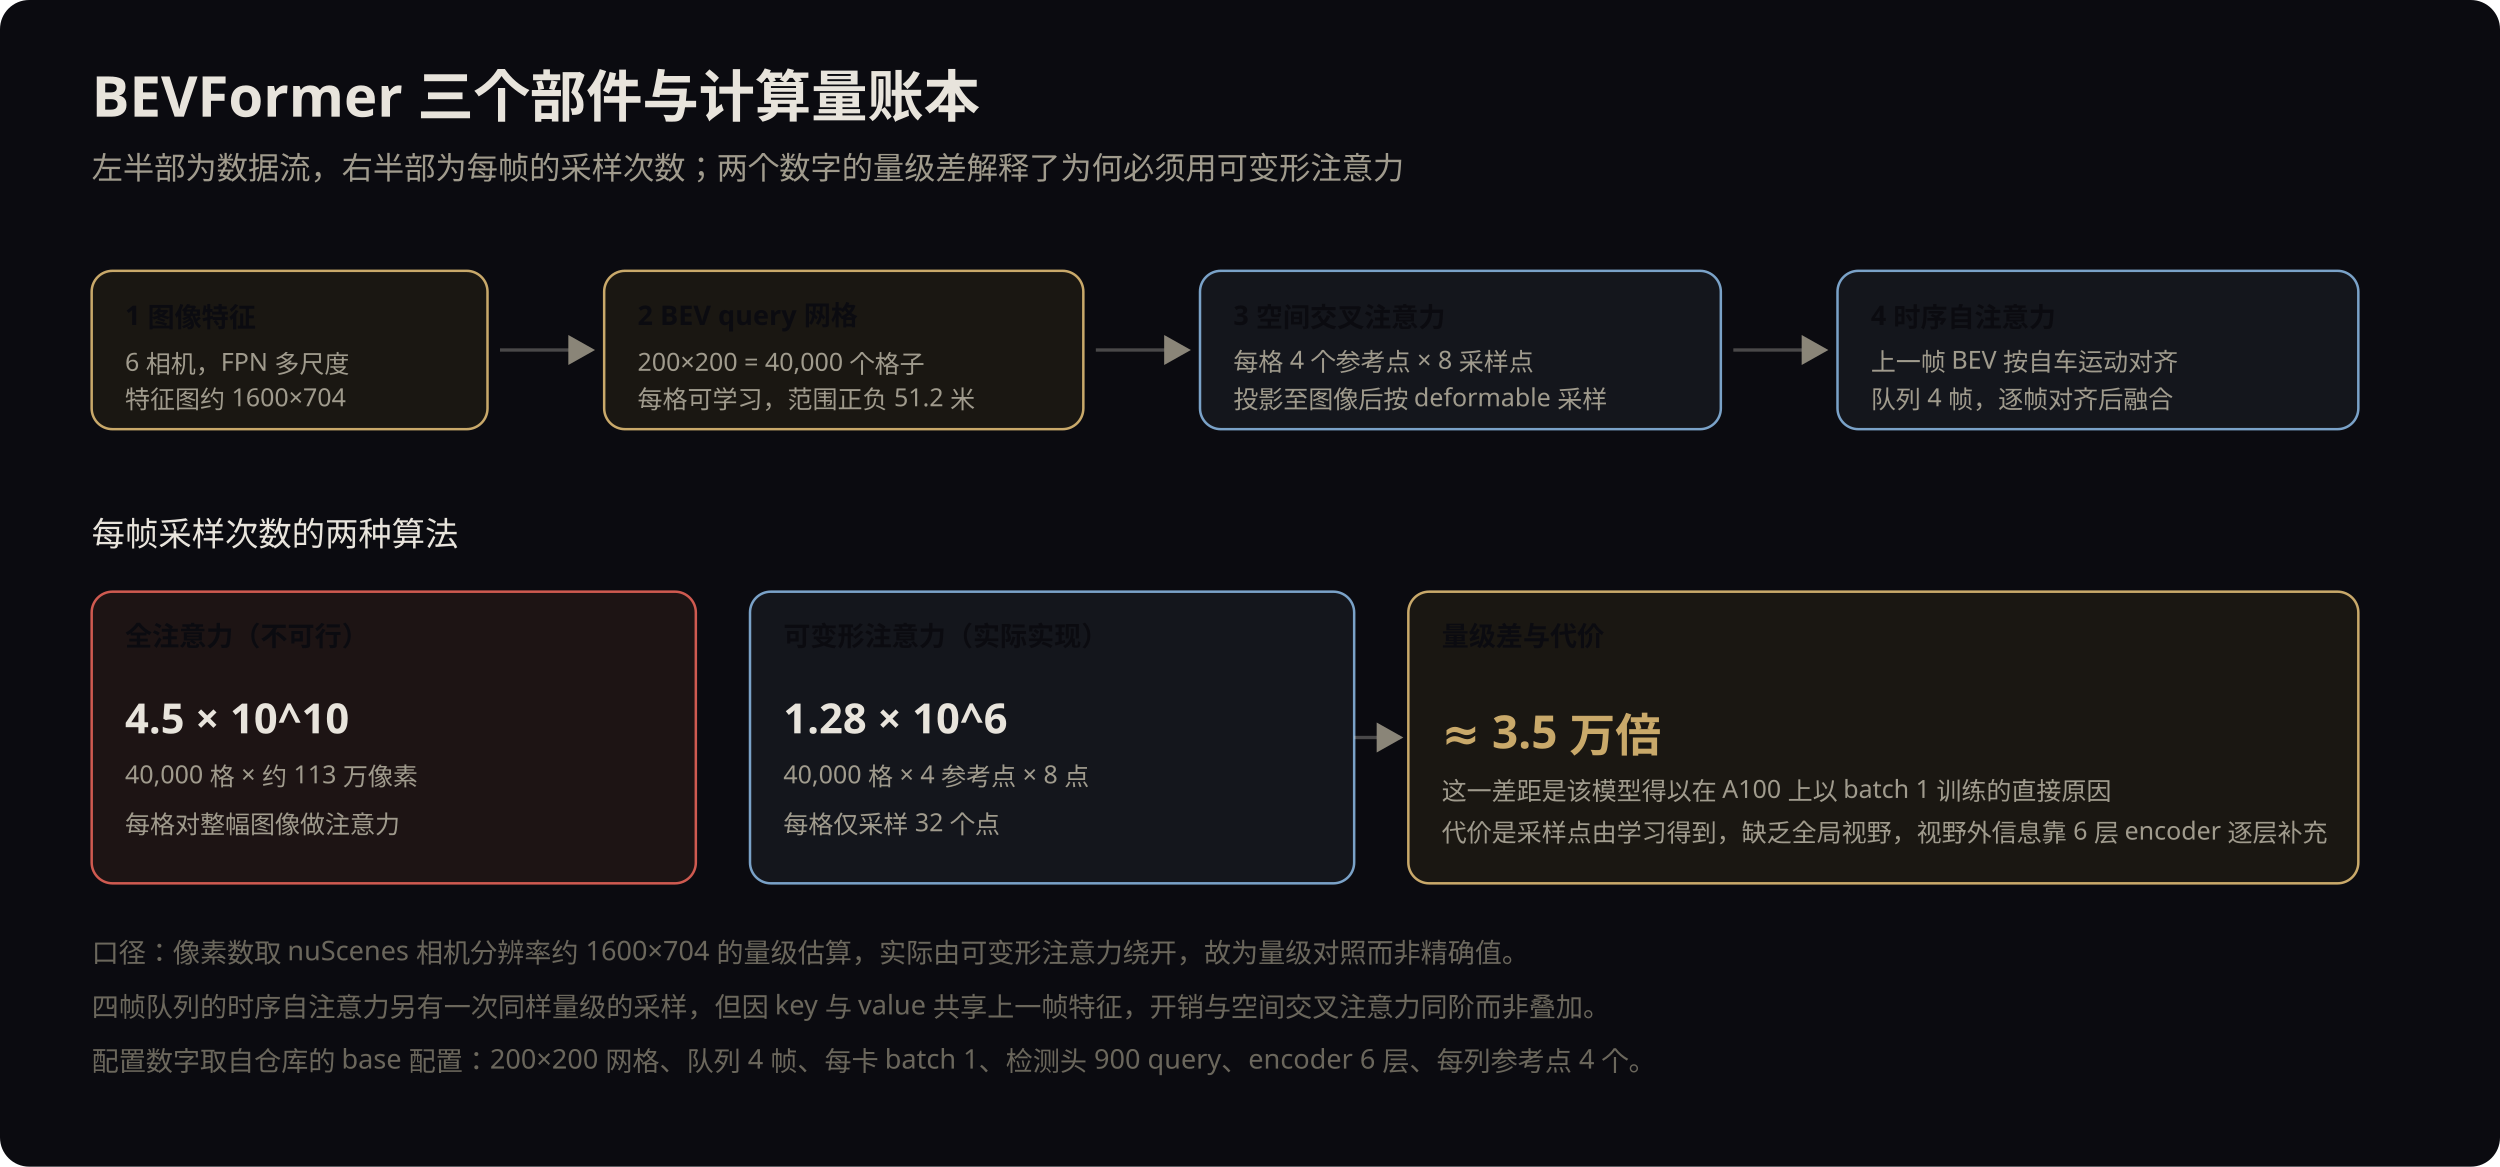
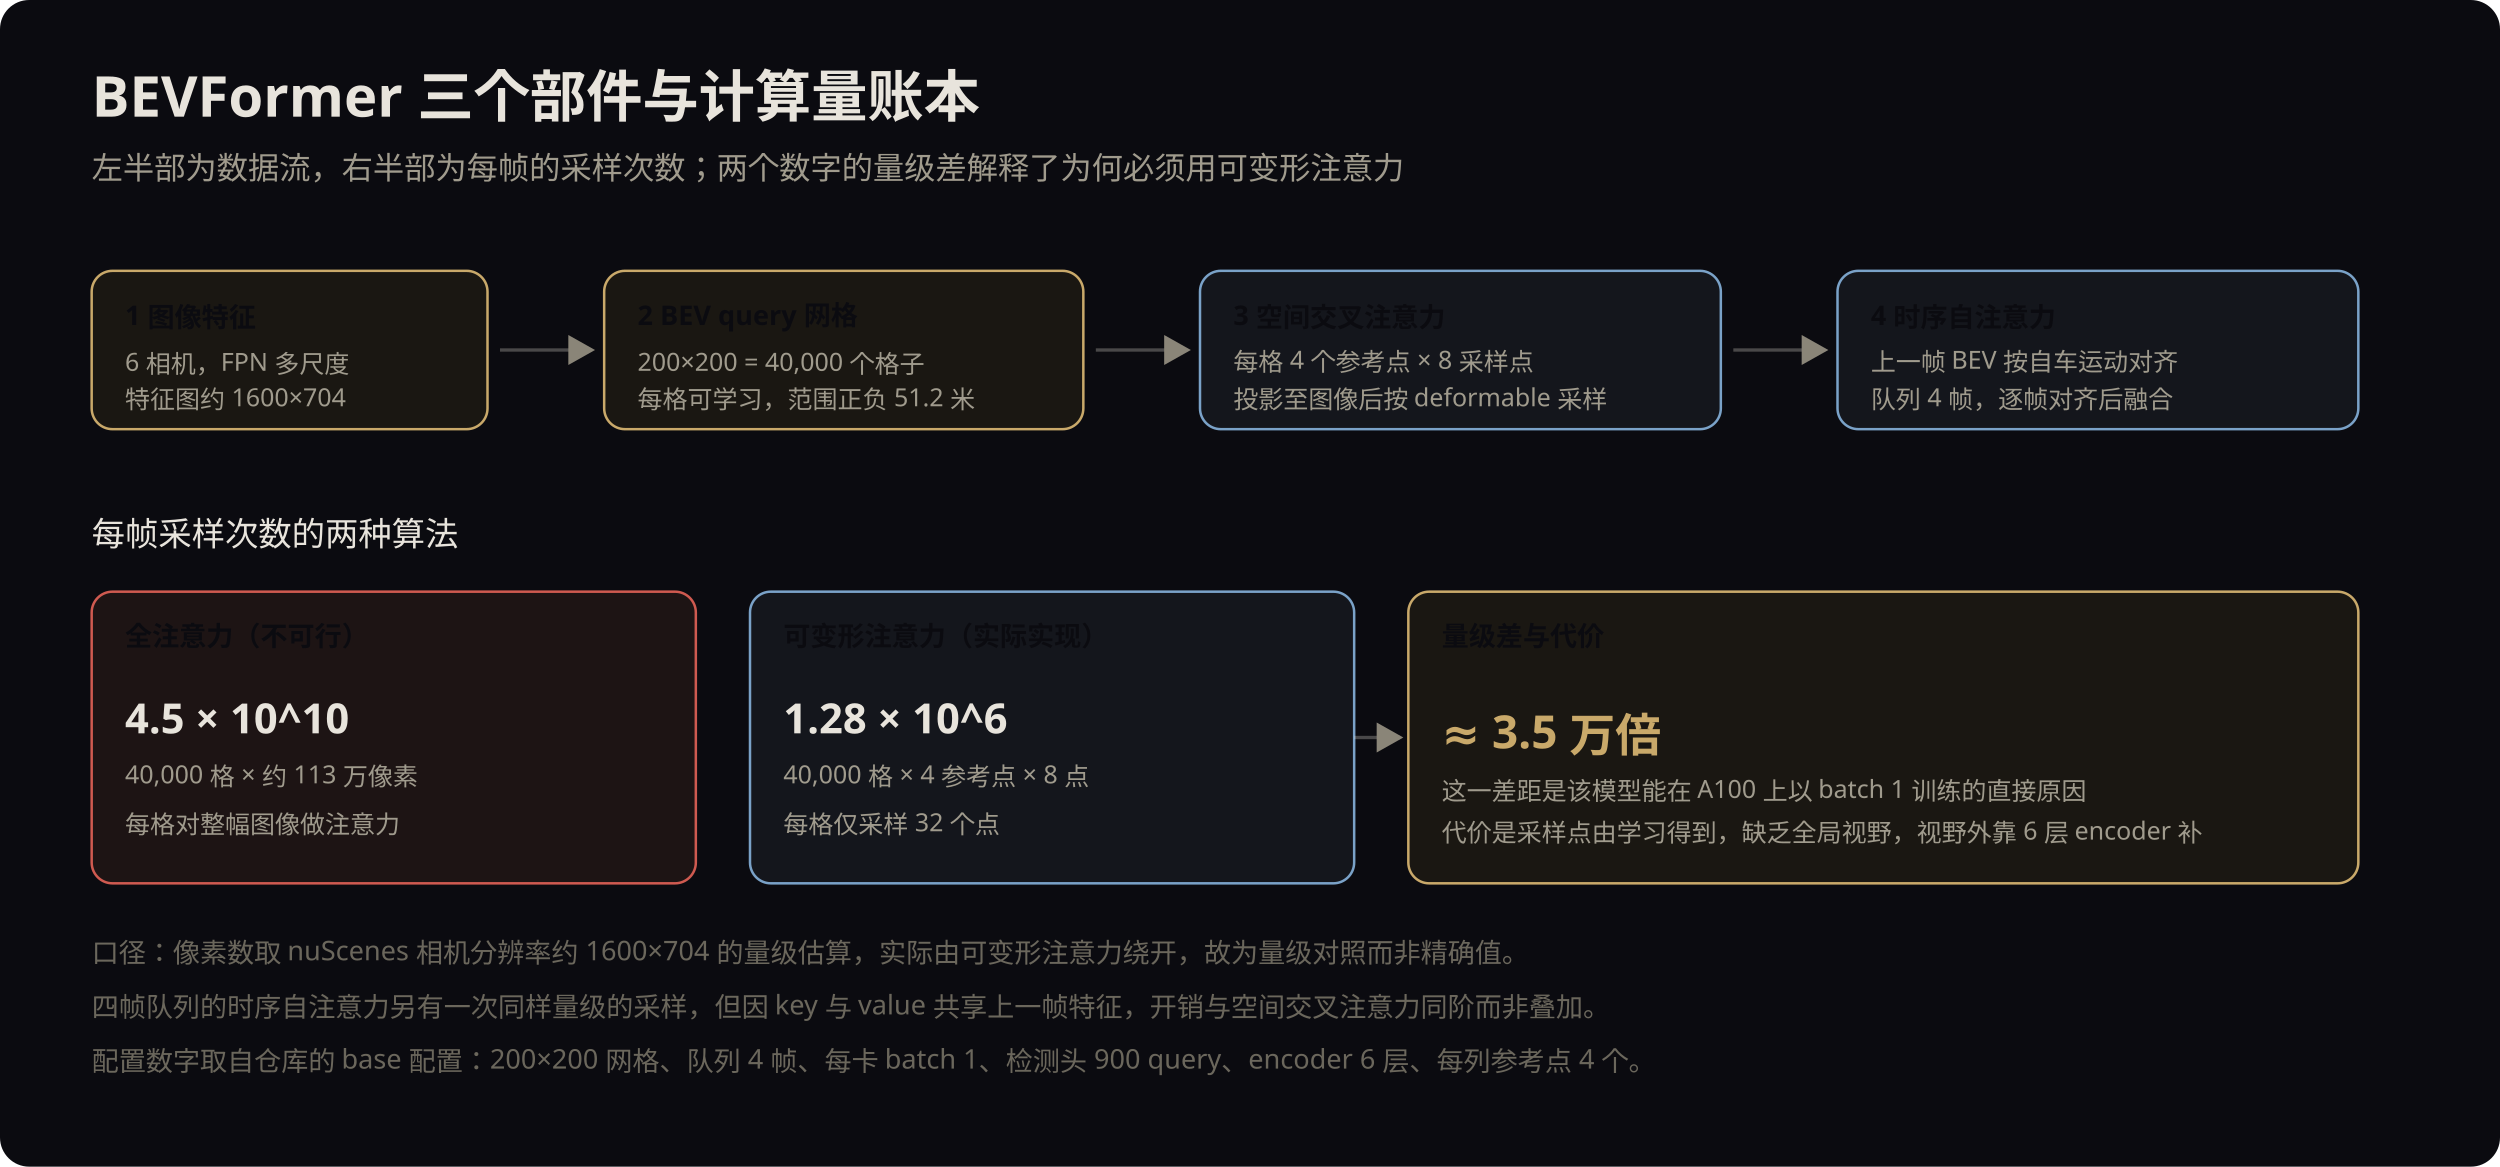
<svg xmlns="http://www.w3.org/2000/svg" viewBox="0 0 1200 560" width="100%" role="img" aria-label="BEVFormer 三个部件与计算量账本">
  <style>
    .bg{fill:#0b0b10}
    .ttl{fill:#e8e4dc;font:600 27px 'Noto Sans SC','PingFang SC','Microsoft YaHei',sans-serif}
    .sub{fill:#a09b8d;font:400 15px 'Noto Sans SC','PingFang SC','Microsoft YaHei',sans-serif}
    .st{fill:#e8e4dc;font:500 16px 'Noto Sans SC','PingFang SC',sans-serif}
    .bt{fill:#0b0b10;font:600 13px 'Noto Sans SC','PingFang SC',sans-serif}
    .bn{fill:#e8e4dc;font:500 14px 'Noto Sans SC','PingFang SC',sans-serif}
    .bd{fill:#a09b8d;font:400 12px 'Noto Sans SC','PingFang SC',sans-serif}
    .num{fill:#e8e4dc;font:600 20px 'Noto Sans SC','PingFang SC',sans-serif}
    .numb{fill:#0b0b10;font:700 22px 'Noto Sans SC','PingFang SC',sans-serif}
    .numg{fill:#c9a96a;font:700 22px 'Noto Sans SC','PingFang SC',sans-serif}
    .nl{fill:#a09b8d;font:400 12px 'Noto Sans SC','PingFang SC',sans-serif}
    .foot{fill:#6b675c;font:400 13px 'Noto Sans SC','PingFang SC','Microsoft YaHei',sans-serif}
    .flow{stroke:#e8e4dc;stroke-opacity:.28;stroke-width:1.6;fill:none;marker-end:url(#a)}
    .p1{fill:#1a1712;stroke:#c9a96a;stroke-width:1.2}
    .p2{fill:#14161c;stroke:#7aa2c8;stroke-width:1.2}
    .p3{fill:#1d1414;stroke:#cf5a50;stroke-width:1.2}
  </style>
  <defs>
    <marker id="a" markerWidth="9" markerHeight="9" refX="7" refY="4.5" orient="auto">
      <path d="M0 0 L8 4.5 L0 9 z" fill="#8a8578" />
    </marker>
  </defs>
  <rect class="bg" x="0" y="0" width="1200" height="560" rx="14" />
  <text class="ttl" x="44" y="56">BEVFormer 三个部件与计算量账本</text>
  <text class="sub" x="44" y="86">左半部为数据流，右半部为每帧的采样次数；两个数字的量级差解释了为何必须用可变形注意力</text>
  <rect class="p1" x="44" y="130" width="190" height="76" rx="10" />
  <text class="bt" x="60" y="156">1 图像特征</text>
  <text class="bd" x="60" y="178">6 相机，FPN 多尺度</text>
  <text class="bd" x="60" y="196">特征图约 1600×704</text>
  <rect class="p1" x="290" y="130" width="230" height="76" rx="10" />
  <text class="bt" x="306" y="156">2 BEV query 网格</text>
  <text class="bd" x="306" y="178">200×200 = 40,000 个格子</text>
  <text class="bd" x="306" y="196">每格可学习，范围正负 51.2 米</text>
  <rect class="p2" x="576" y="130" width="250" height="76" rx="10" />
  <text class="bt" x="592" y="156">3 空间交叉注意力</text>
  <text class="bd" x="592" y="178">每格 4 个参考点 × 8 采样点</text>
  <text class="bd" x="592" y="196">投影至图像后按 deformable 采样</text>
  <rect class="p2" x="882" y="130" width="250" height="76" rx="10" />
  <text class="bt" x="898" y="156">4 时序自注意力</text>
  <text class="bd" x="898" y="178">上一帧 BEV 按自车运动对齐</text>
  <text class="bd" x="898" y="196">队列 4 帧，逐帧对齐后融合</text>
  <path class="flow" d="M240 168 L284 168" />
  <path class="flow" d="M526 168 L570 168" />
  <path class="flow" d="M832 168 L876 168" />
  <text class="st" x="44" y="262">每帧采样次数的两种算法</text>
  <rect class="p3" x="44" y="284" width="290" height="140" rx="10" />
  <text class="bt" x="60" y="310">全注意力（不可行）</text>
  <text class="num" x="60" y="352">4.5 × 10^10</text>
  <text class="nl" x="60" y="376">40,000 格 × 约 113 万像素</text>
  <text class="bd" x="60" y="400">每格对整幅图像做注意力</text>
  <rect class="p2" x="360" y="284" width="290" height="140" rx="10" />
  <text class="bt" x="376" y="310">可变形注意力（实际实现）</text>
  <text class="num" x="376" y="352">1.28 × 10^6</text>
  <text class="nl" x="376" y="376">40,000 格 × 4 参考点 × 8 点</text>
  <text class="bd" x="376" y="400">每格仅采样 32 个点</text>
  <rect class="p1" x="676" y="284" width="456" height="140" rx="10" />
  <text class="bt" x="692" y="310">量级差与代价</text>
  <text class="numg" x="692" y="360">≈ 3.5 万倍</text>
-   <text class="bd" x="692" y="384">这一差距是该模型得以在 A100 上以 batch 1 训练的直接原因</text>
-   <text class="bd" x="692" y="404">代价是采样点由学习得到，缺乏全局视野，视野外信息靠 6 层 encoder 逐层补充</text>
+   <text class="bd" x="692" y="384">这一差距是该模型能在 A100 上以 batch 1 训练的直接原因</text>
+   <text class="bd" x="692" y="404">代价是采样点由学习得到，缺乏全局视野，视野外靠 6 层 encoder 补</text>
  <line class="flow" d="M334 354 L356 354" style="marker-end:none" />
  <path class="flow" d="M650 354 L672 354" />
  <text class="foot" x="44" y="462">口径：像素数取 nuScenes 相机分辨率约 1600×704 的量级估算，实际由可变形注意力绕开，故为量级对照而非精确值。</text>
  <text class="foot" x="44" y="488">四帧队列的时序自注意力另有一次同样量级的采样，但因 key 与 value 共享上一帧特征，开销与空间交叉注意力同阶而非叠加。</text>
  <text class="foot" x="44" y="514">配置数字取自仓库的 base 配置：200×200 网格、队列 4 帧、每卡 batch 1、检测头 900 query、encoder 6 层、每列参考点 4 个。</text>
</svg>
